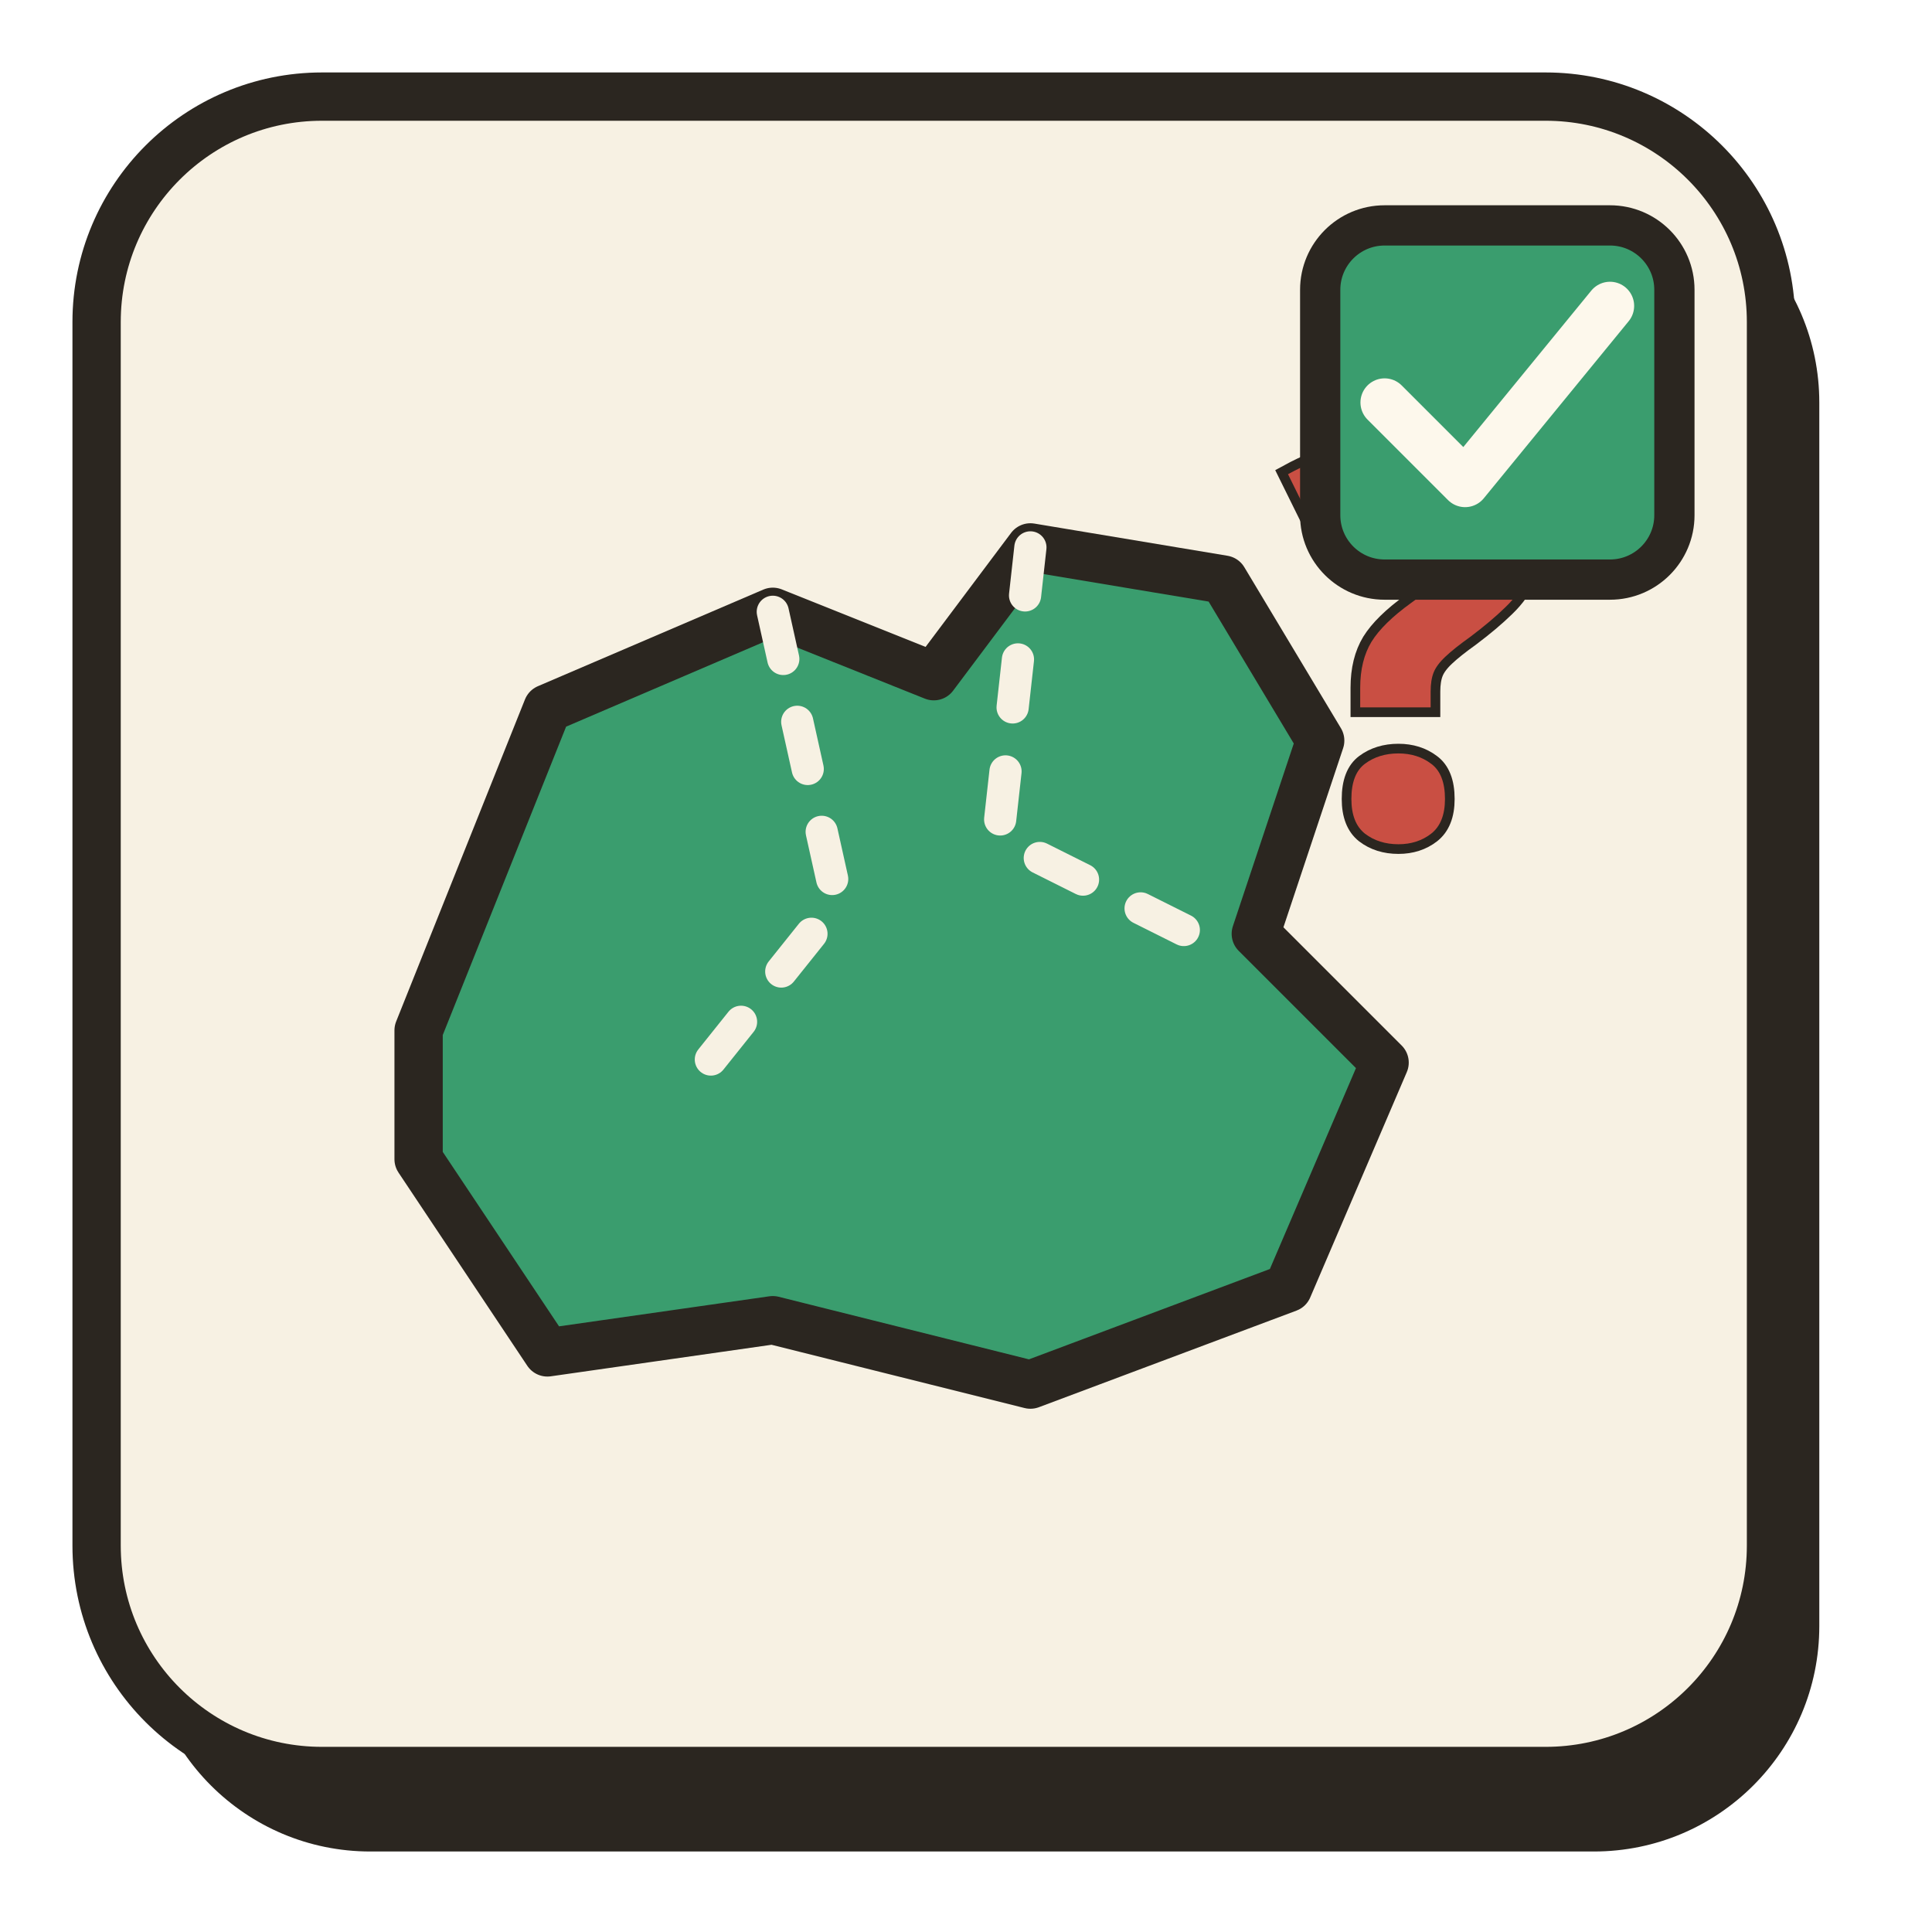
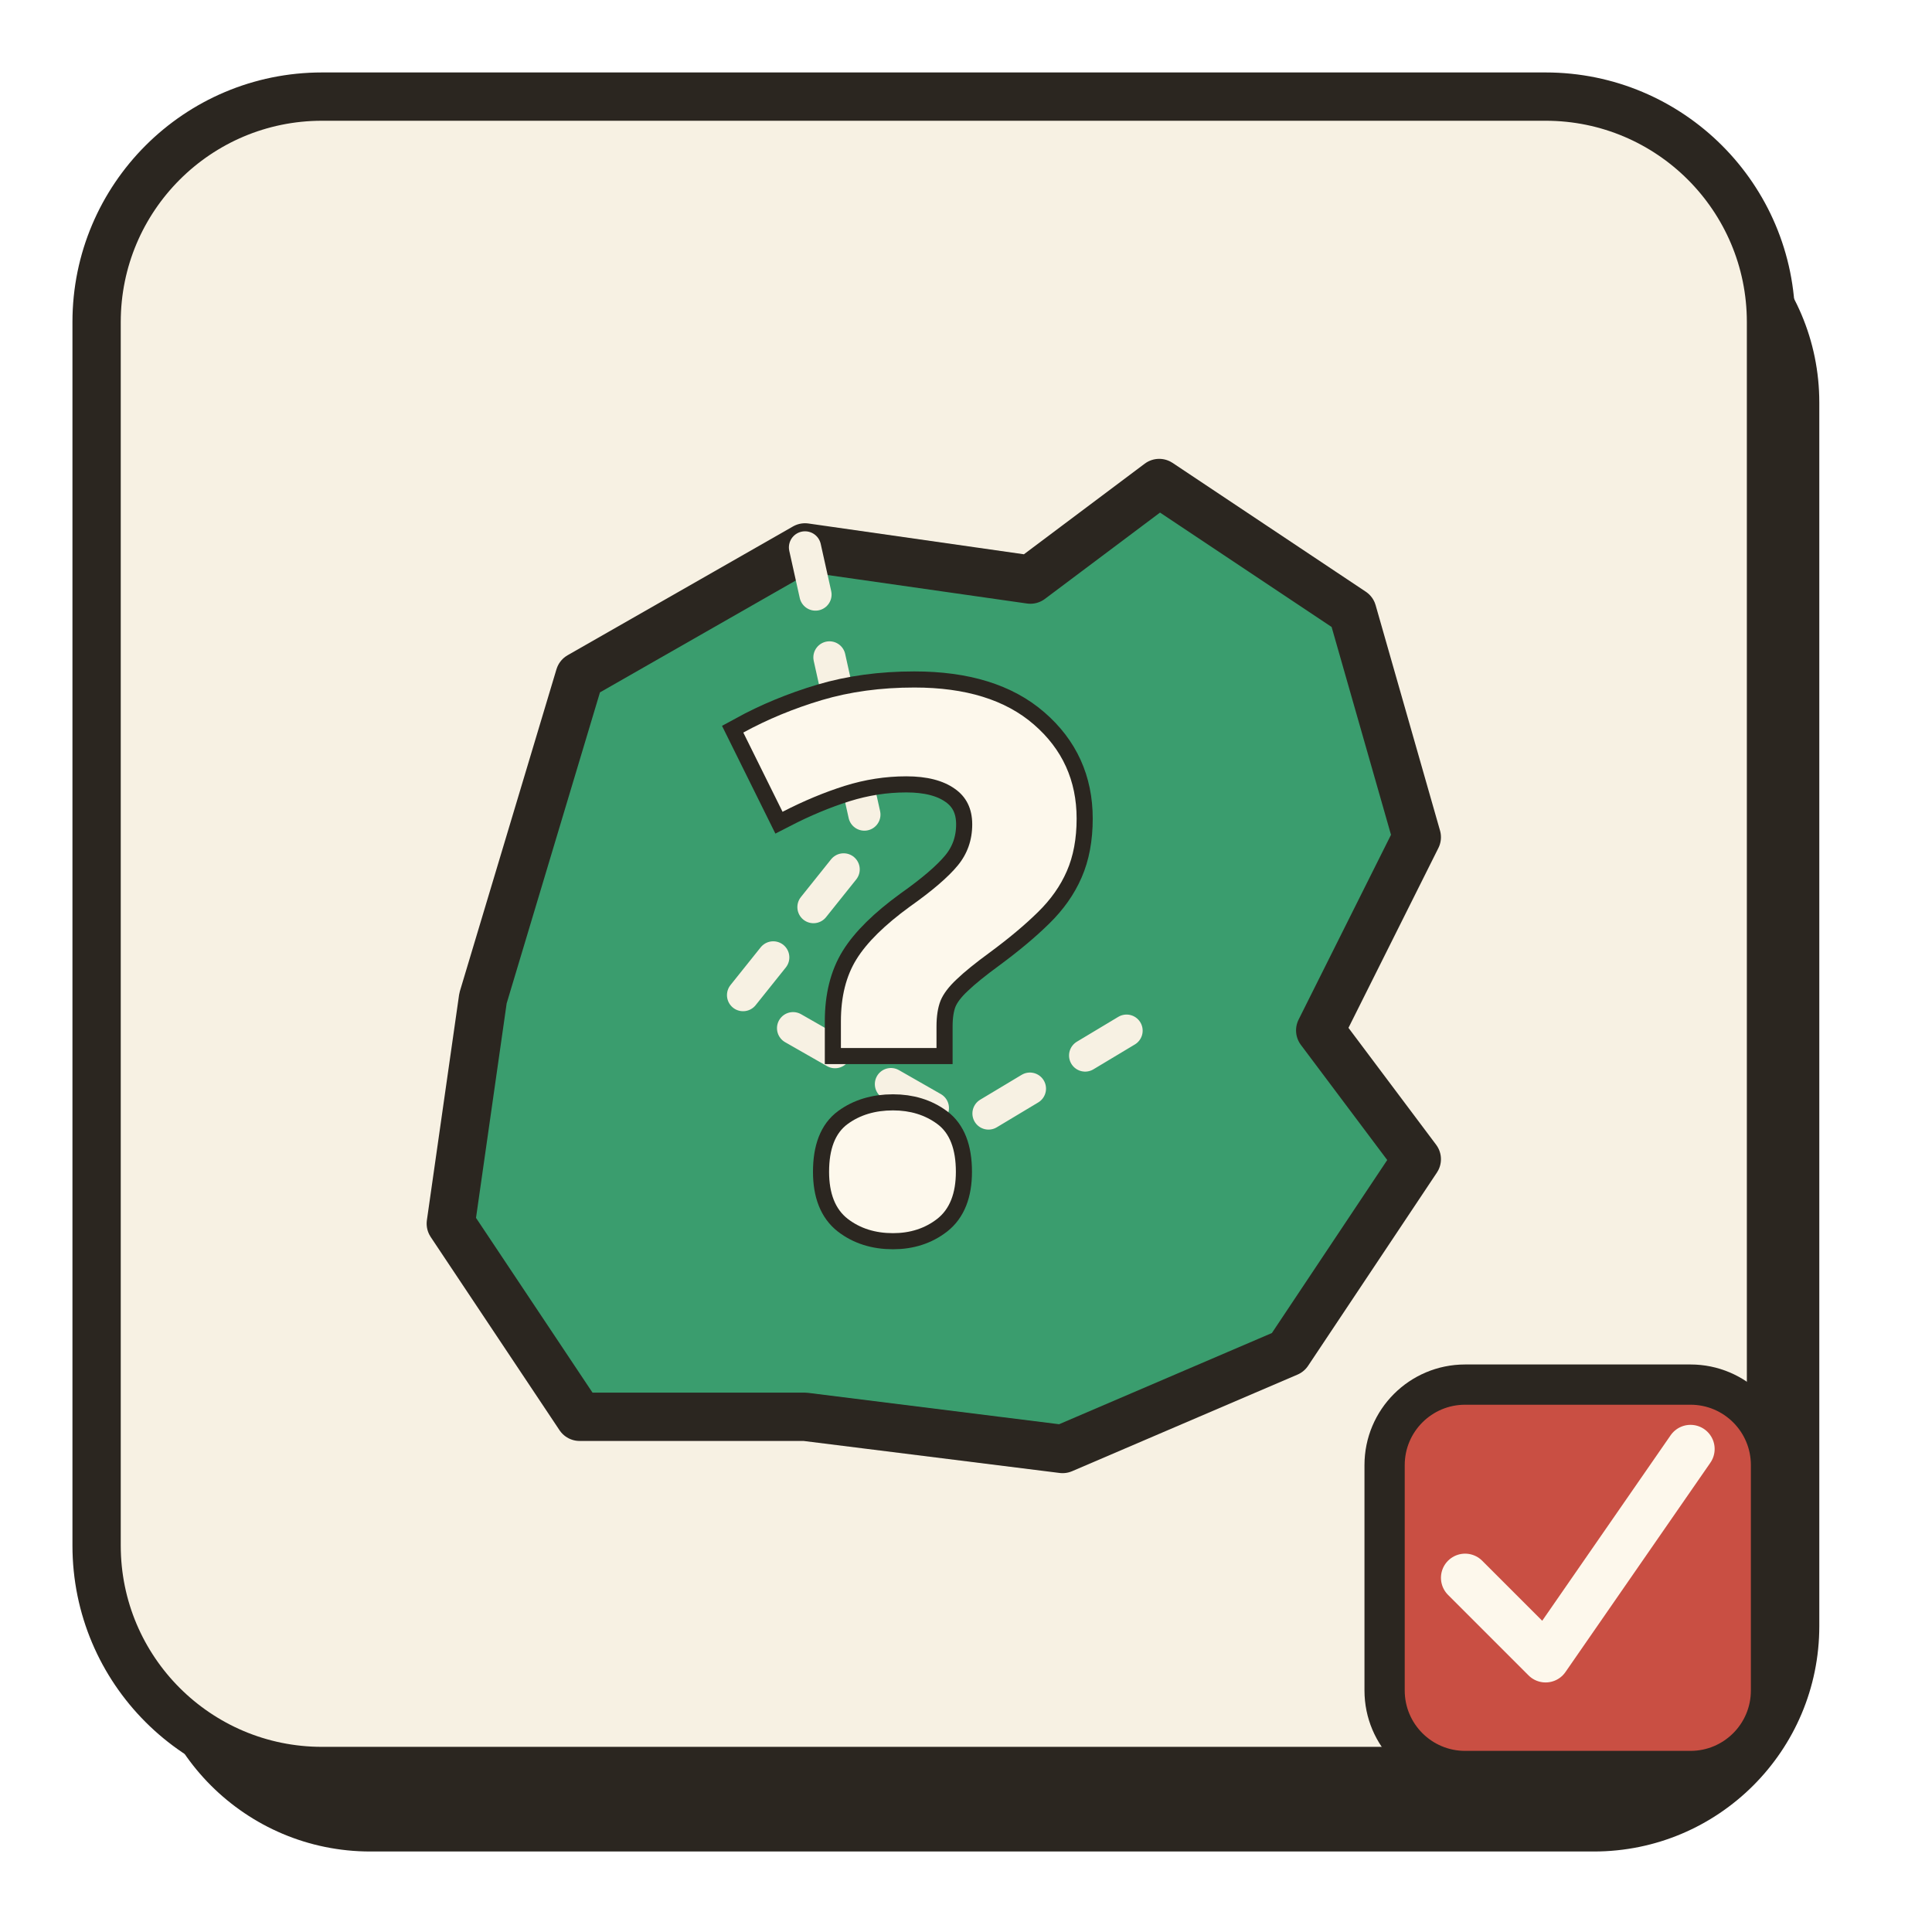
<svg xmlns="http://www.w3.org/2000/svg" viewBox="0 0 120 120">
  <rect x="9" y="11" width="104" height="104" rx="14" fill="#2b2620" />
  <rect x="6" y="6" width="104" height="104" rx="14" fill="#f7f1e3" stroke="#2b2620" stroke-width="3" />
-   <path d="M26,64 L34,44 L48,38 L58,42 L64,34 L76,36 L82,46 L78,58 L86,66 L80,80 L64,86 L48,82 L34,84 L26,72 Z" fill="#3a9d6e" stroke="#2b2620" stroke-width="3" stroke-linejoin="round" />
-   <path d="M48,38 L52,56 L44,66 M64,34 L62,52 L74,58" stroke="#f7f1e3" stroke-width="2" stroke-dasharray="3 4" stroke-linecap="round" fill="none" />
-   <text x="88" y="52" font-family="'Yuanti SC','Microsoft YaHei',sans-serif" font-size="34" fill="#c94f43" text-anchor="middle" font-weight="bold" stroke="#2b2620" stroke-width="1.2" paint-order="stroke">?</text>
-   <rect x="82" y="14" width="22" height="22" rx="4" fill="#3a9d6e" stroke="#2b2620" stroke-width="2.5" />
-   <path d="M86,25 L91,30 L100,19" stroke="#fdf8ec" stroke-width="3" fill="none" stroke-linecap="round" stroke-linejoin="round" />
+   <path d="M30,62 L36,42 L50,34 L64,36 L72,30 L84,38 L88,52 L82,64 L88,72 L80,84 L66,90 L50,88 L36,88 L28,76 Z" fill="#3a9d6e" stroke="#2b2620" stroke-width="3" stroke-linejoin="round" />
+   <path d="M50,34 L54,52 L46,62 L60,70 L70,64" stroke="#f7f1e3" stroke-width="2" stroke-dasharray="3 4" stroke-linecap="round" fill="none" />
+   <text x="57" y="76" font-family="'Yuanti SC','Microsoft YaHei',sans-serif" font-size="46" fill="#fdf8ec" stroke="#2b2620" stroke-width="2" paint-order="stroke" text-anchor="middle" font-weight="bold">?</text>
+   <rect x="86" y="86" width="24" height="24" rx="5" fill="#c94f43" stroke="#2b2620" stroke-width="2.5" />
+   <path d="M91,98 L96,103 L105,90" stroke="#fdf8ec" stroke-width="3" fill="none" stroke-linecap="round" stroke-linejoin="round" />
</svg>
